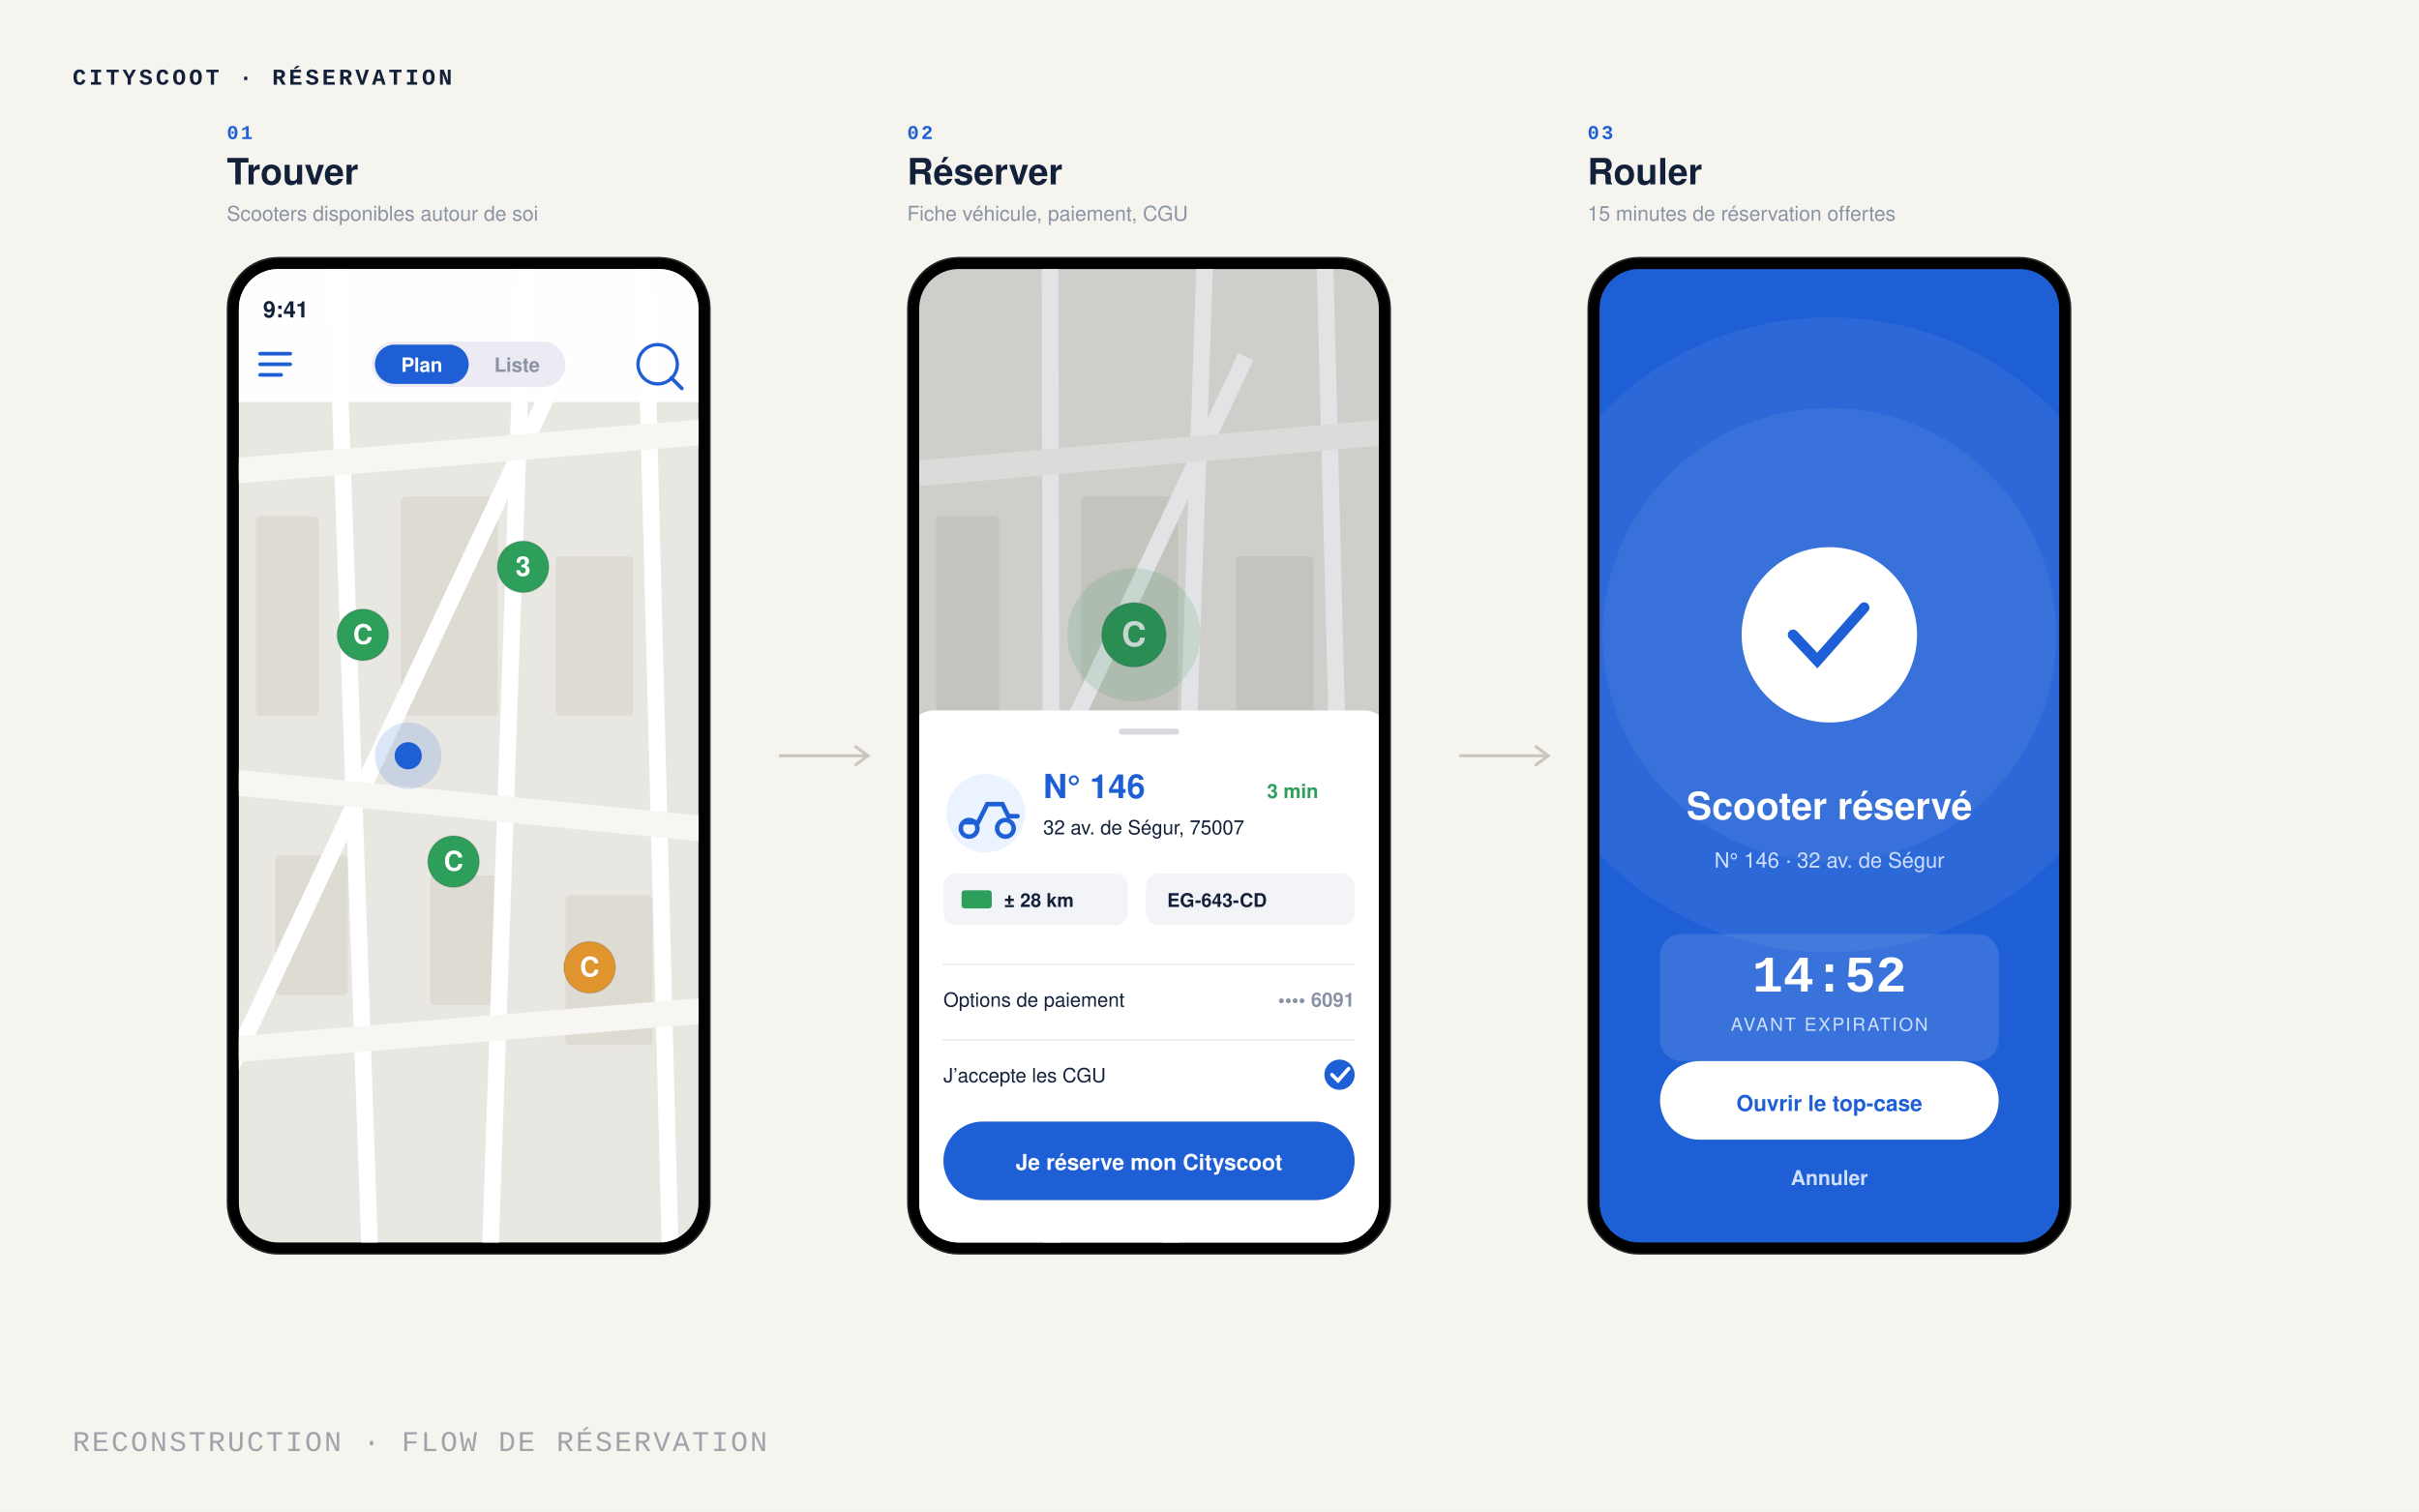
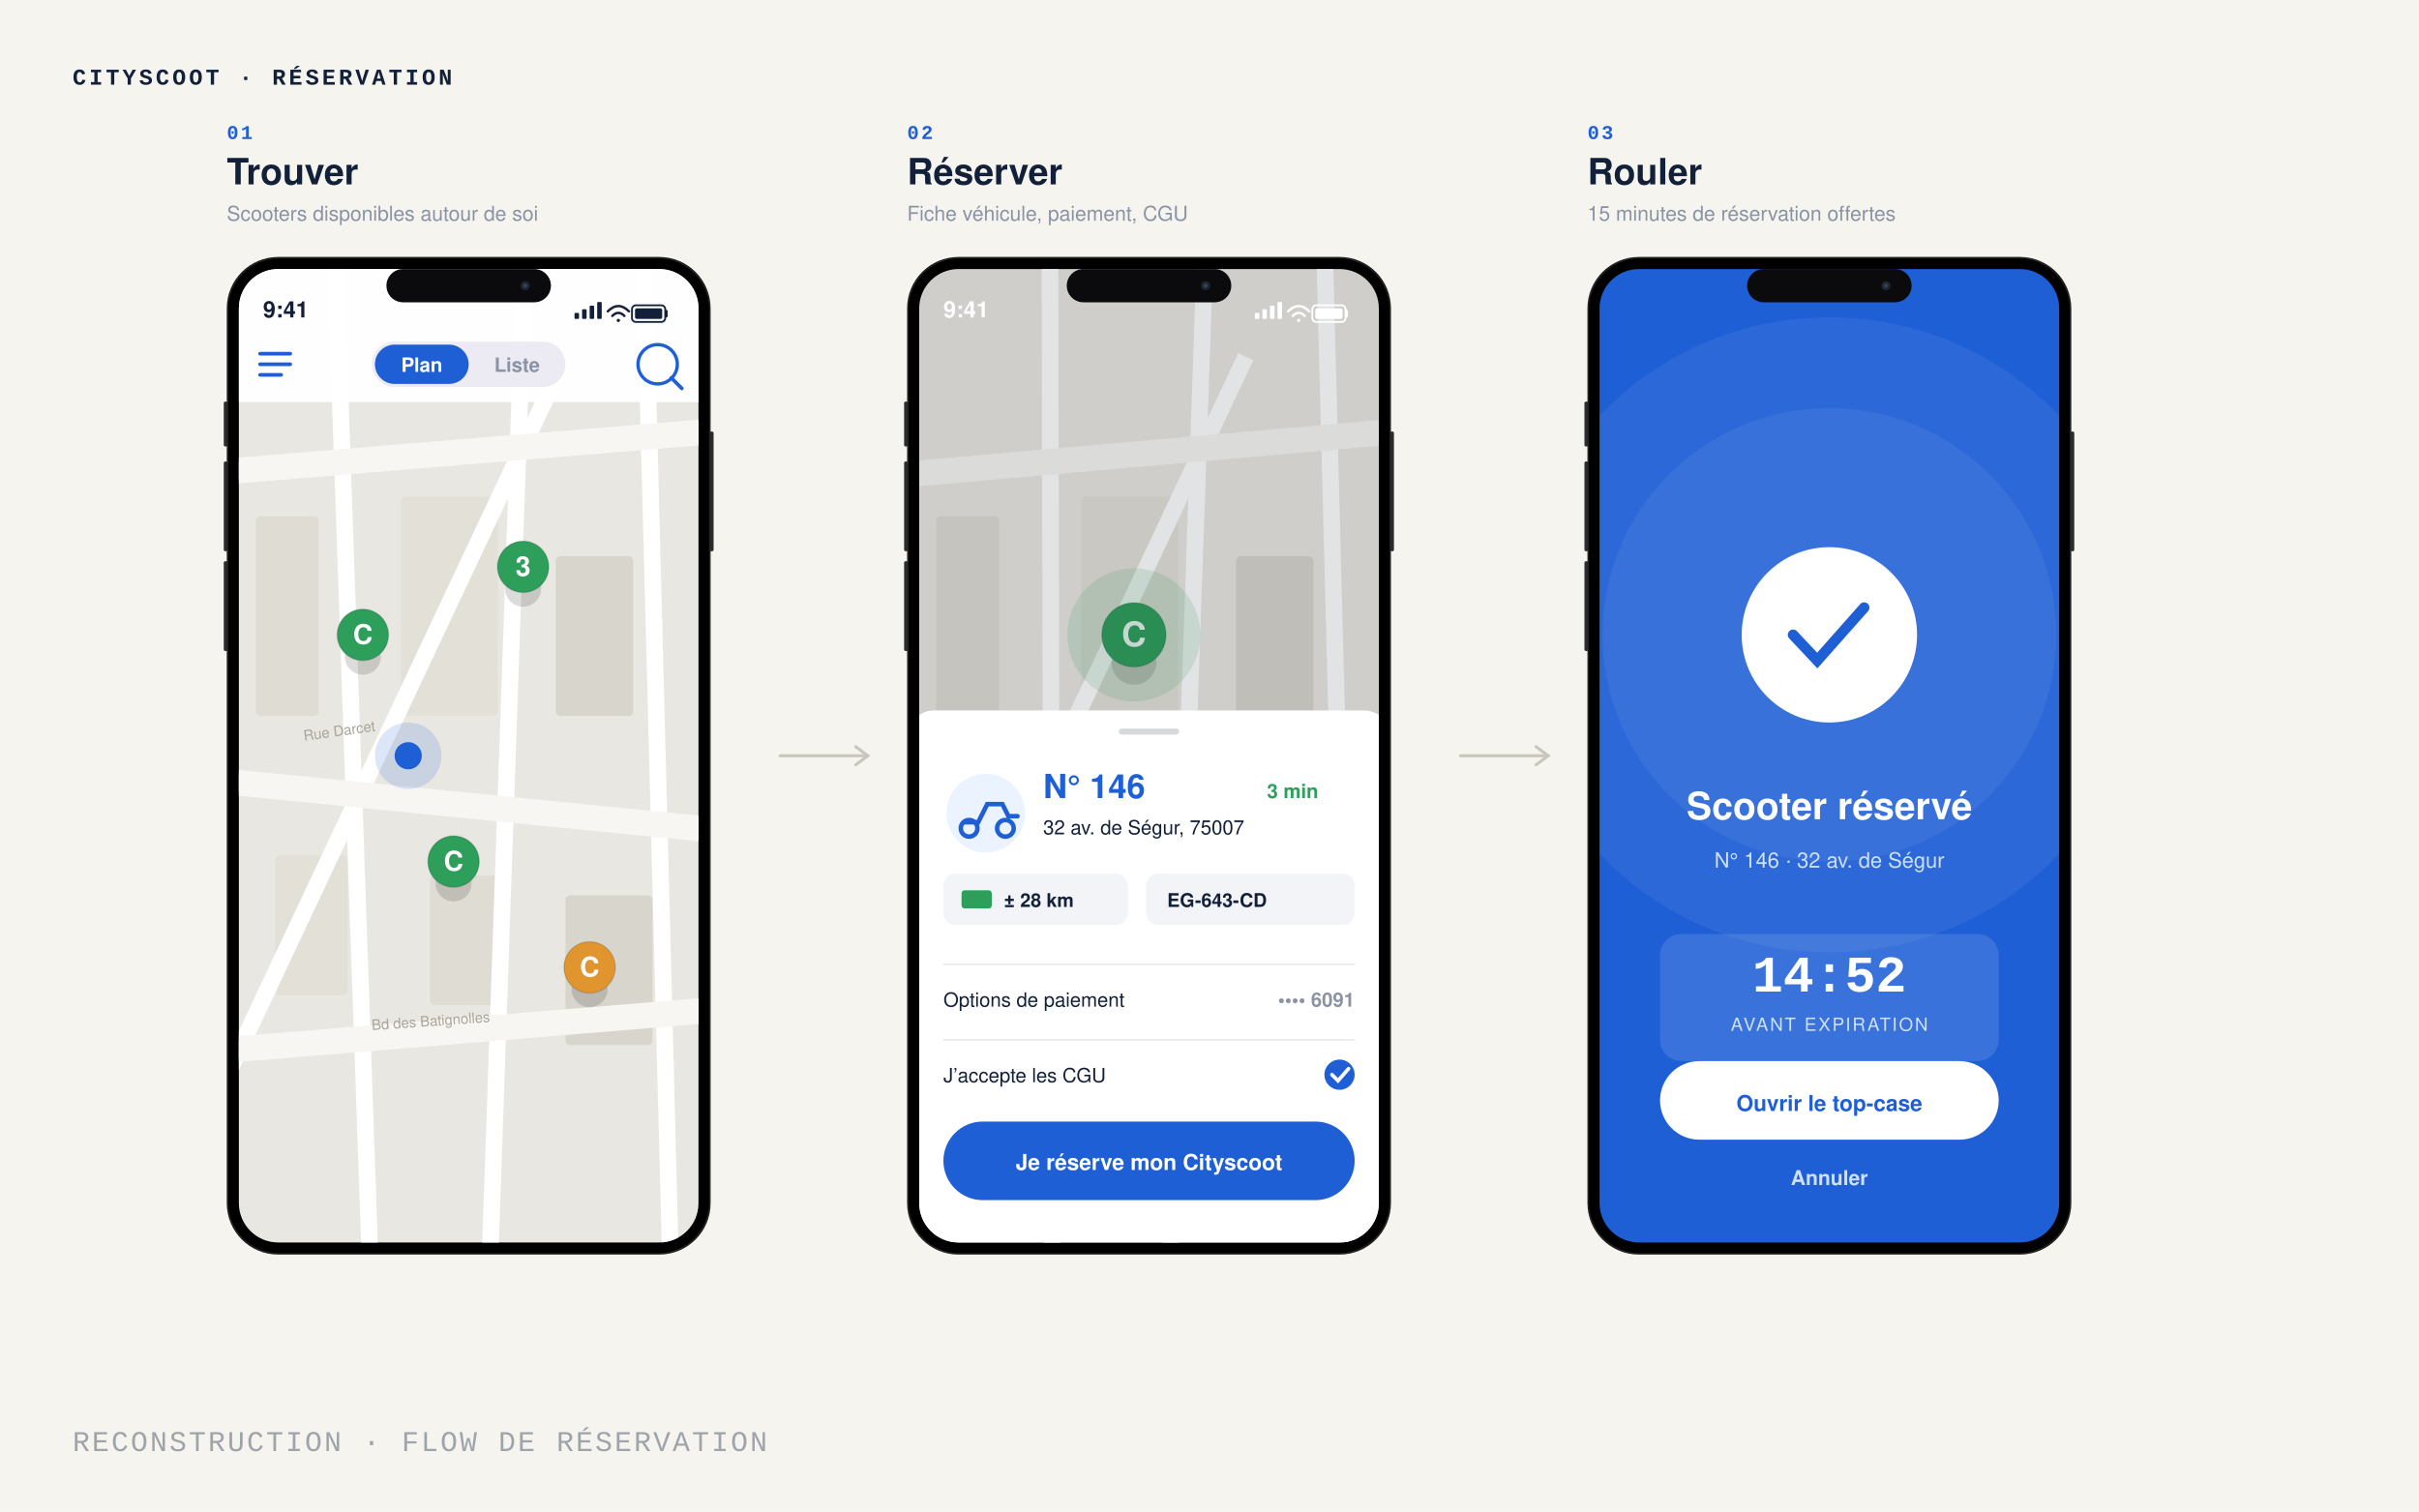
<svg xmlns="http://www.w3.org/2000/svg" viewBox="0 0 1600 1000" width="1600" height="1000" role="img">
  <rect width="1600" height="1000" fill="#f5f4ef" />
  <text x="48" y="56" fill="#12203a" font-family="'SF Mono', 'JetBrains Mono', Menlo, Consolas, 'Liberation Mono', monospace" font-size="15" font-weight="700" text-anchor="start" letter-spacing="2">CITYSCOOT · RÉSERVATION</text>
  <text x="150" y="92" fill="#1f5fd6" font-family="'SF Mono', 'JetBrains Mono', Menlo, Consolas, 'Liberation Mono', monospace" font-size="13" font-weight="700" text-anchor="start" letter-spacing="1.5">01</text>
  <text x="150" y="122" fill="#12203a" font-family="'Helvetica Neue', Helvetica, Arial, 'Liberation Sans', sans-serif" font-size="24" font-weight="700" text-anchor="start">Trouver</text>
  <text x="150" y="146" fill="#8a93a4" font-family="'Helvetica Neue', Helvetica, Arial, 'Liberation Sans', sans-serif" font-size="13.5" font-weight="400" text-anchor="start">Scooters disponibles autour de soi</text>
  <text x="600" y="92" fill="#1f5fd6" font-family="'SF Mono', 'JetBrains Mono', Menlo, Consolas, 'Liberation Mono', monospace" font-size="13" font-weight="700" text-anchor="start" letter-spacing="1.5">02</text>
  <text x="600" y="122" fill="#12203a" font-family="'Helvetica Neue', Helvetica, Arial, 'Liberation Sans', sans-serif" font-size="24" font-weight="700" text-anchor="start">Réserver</text>
  <text x="600" y="146" fill="#8a93a4" font-family="'Helvetica Neue', Helvetica, Arial, 'Liberation Sans', sans-serif" font-size="13.5" font-weight="400" text-anchor="start">Fiche véhicule, paiement, CGU</text>
  <text x="1050" y="92" fill="#1f5fd6" font-family="'SF Mono', 'JetBrains Mono', Menlo, Consolas, 'Liberation Mono', monospace" font-size="13" font-weight="700" text-anchor="start" letter-spacing="1.5">03</text>
  <text x="1050" y="122" fill="#12203a" font-family="'Helvetica Neue', Helvetica, Arial, 'Liberation Sans', sans-serif" font-size="24" font-weight="700" text-anchor="start">Rouler</text>
  <text x="1050" y="146" fill="#8a93a4" font-family="'Helvetica Neue', Helvetica, Arial, 'Liberation Sans', sans-serif" font-size="13.5" font-weight="400" text-anchor="start">15 minutes de réservation offertes</text>
  <line x1="516" y1="500" x2="574" y2="500" stroke="#c9c6bd" stroke-width="2" stroke-linecap="round" />
  <path d="M566 494 l8 6 l-8 6" fill="none" stroke="#c9c6bd" stroke-width="2" stroke-linecap="round" />
  <line x1="966" y1="500" x2="1024" y2="500" stroke="#c9c6bd" stroke-width="2" stroke-linecap="round" />
  <path d="M1016 494 l8 6 l-8 6" fill="none" stroke="#c9c6bd" stroke-width="2" stroke-linecap="round" />
  <g transform="translate(150 170)">
    <clipPath id="cs-a">
      <rect x="8" y="8" width="304" height="644" rx="26" />
    </clipPath>
+     <rect x="-2" y="95.7" width="2.5" height="29.7" rx="1" fill="#2c2c2e" />
+     <rect x="-2" y="135.3" width="2.5" height="59.4" rx="1" fill="#2c2c2e" />
+     <rect x="-2" y="201.3" width="2.5" height="59.4" rx="1" fill="#2c2c2e" />
+     <rect x="319.5" y="115.5" width="2.5" height="79.2" rx="1" fill="#2c2c2e" />
    <rect x="0" y="0" width="320" height="660" rx="34" fill="#000" />
    <g clip-path="url(#cs-a)">
      <rect x="0" y="0" width="320" height="660" rx="0" fill="#e9e7e1" />
-       <rect x="19.2" y="171.6" width="41.6" height="132" rx="3" fill="#dedbd3" />
-       <rect x="115.2" y="158.4" width="64" height="145.2" rx="3" fill="#dedbd3" />
-       <rect x="217.6" y="198" width="51.2" height="105.6" rx="3" fill="#dedbd3" />
-       <rect x="32" y="396" width="48" height="92.4" rx="3" fill="#dedbd3" />
-       <rect x="134.4" y="409.2" width="44.8" height="85.8" rx="3" fill="#dedbd3" />
-       <rect x="224" y="422.4" width="57.6" height="99" rx="3" fill="#dedbd3" />
+       <rect x="19.2" y="171.6" width="41.6" height="132" rx="3" fill="#dfdcd4" />
+       <rect x="115.2" y="158.4" width="64" height="145.2" rx="3" fill="#e3e0d8" />
+       <rect x="217.6" y="198" width="51.2" height="105.6" rx="3" fill="#d8d5cc" />
+       <rect x="32" y="396" width="48" height="92.4" rx="3" fill="#e3e0d8" />
+       <rect x="134.4" y="409.2" width="44.8" height="85.8" rx="3" fill="#dfdcd4" />
+       <rect x="224" y="422.4" width="57.6" height="99" rx="3" fill="#d8d5cc" />
      <path d="M-40 145.2 L360 112.2" fill="none" stroke="#ffffff" stroke-width="11" stroke-linecap="butt" />
      <path d="M-40 343.2 L360 382.8" fill="none" stroke="#ffffff" stroke-width="11" stroke-linecap="butt" />
      <path d="M-40 528 L360 495" fill="none" stroke="#ffffff" stroke-width="11" stroke-linecap="butt" />
      <path d="M70.4 -40 L96 700" fill="none" stroke="#ffffff" stroke-width="11" stroke-linecap="butt" />
      <path d="M198.4 -40 L172.8 700" fill="none" stroke="#ffffff" stroke-width="11" stroke-linecap="butt" />
      <path d="M275.2 -40 L294.4 700" fill="none" stroke="#ffffff" stroke-width="11" stroke-linecap="butt" />
      <path d="M-40 627 L224 66" fill="none" stroke="#ffffff" stroke-width="11" stroke-linecap="butt" />
      <path d="M-40 145.2 L360 112.2" fill="none" stroke="#f7f6f3" stroke-width="17" stroke-linecap="butt" />
      <path d="M-40 343.2 L360 382.8" fill="none" stroke="#f7f6f3" stroke-width="17" stroke-linecap="butt" />
      <path d="M-40 528 L360 495" fill="none" stroke="#f7f6f3" stroke-width="17" stroke-linecap="butt" />
+       <text x="51.2" y="320.1" fill="#a9a49a" font-family="'Helvetica Neue', Helvetica, Arial, 'Liberation Sans', sans-serif" font-size="9.5" font-weight="400" text-anchor="start" transform="rotate(-8 51.2 320.1)">Rue Darcet</text>
+       <text x="96" y="511.5" fill="#a9a49a" font-family="'Helvetica Neue', Helvetica, Arial, 'Liberation Sans', sans-serif" font-size="9.5" font-weight="400" text-anchor="start" transform="rotate(-4 96 511.5)">Bd des Batignolles</text>
      <g transform="translate(90 250)">
+         <circle cx="0" cy="14.45" r="11.9" fill="#000" opacity="0.14" />
        <circle cx="0" cy="0" r="17" fill="#2e9e5b" />
        <circle cx="0" cy="0" r="17" fill="none" stroke="rgba(0,0,0,0.12)" stroke-width="1" />
        <path d="M0 17 L-5 13 L5 13 Z" fill="#2e9e5b" />
        <text x="0" y="6" fill="#fff" font-family="'Helvetica Neue', Helvetica, Arial, 'Liberation Sans', sans-serif" font-size="18" font-weight="700" text-anchor="middle">C</text>
      </g>
      <g transform="translate(196 205)">
+         <circle cx="0" cy="14.45" r="11.9" fill="#000" opacity="0.14" />
        <circle cx="0" cy="0" r="17" fill="#2e9e5b" />
        <circle cx="0" cy="0" r="17" fill="none" stroke="rgba(0,0,0,0.12)" stroke-width="1" />
        <path d="M0 17 L-5 13 L5 13 Z" fill="#2e9e5b" />
        <text x="0" y="6" fill="#fff" font-family="'Helvetica Neue', Helvetica, Arial, 'Liberation Sans', sans-serif" font-size="18" font-weight="700" text-anchor="middle">3</text>
      </g>
      <g transform="translate(150 400)">
+         <circle cx="0" cy="14.45" r="11.9" fill="#000" opacity="0.14" />
        <circle cx="0" cy="0" r="17" fill="#2e9e5b" />
        <circle cx="0" cy="0" r="17" fill="none" stroke="rgba(0,0,0,0.12)" stroke-width="1" />
        <path d="M0 17 L-5 13 L5 13 Z" fill="#2e9e5b" />
        <text x="0" y="6" fill="#fff" font-family="'Helvetica Neue', Helvetica, Arial, 'Liberation Sans', sans-serif" font-size="18" font-weight="700" text-anchor="middle">C</text>
      </g>
      <g transform="translate(240 470)">
+         <circle cx="0" cy="14.45" r="11.9" fill="#000" opacity="0.14" />
        <circle cx="0" cy="0" r="17" fill="#e0952f" />
        <circle cx="0" cy="0" r="17" fill="none" stroke="rgba(0,0,0,0.12)" stroke-width="1" />
        <path d="M0 17 L-5 13 L5 13 Z" fill="#e0952f" />
        <text x="0" y="6" fill="#fff" font-family="'Helvetica Neue', Helvetica, Arial, 'Liberation Sans', sans-serif" font-size="18" font-weight="700" text-anchor="middle">C</text>
      </g>
      <circle cx="120" cy="330" r="9" fill="#1f5fd6" />
      <circle cx="120" cy="330" r="22" fill="#1f5fd6" opacity="0.16" />
      <rect x="0" y="0" width="320" height="96" rx="0" fill="#fff" opacity="0.95" />
      <text x="24" y="40" fill="#12203a" font-family="'Helvetica Neue', Helvetica, Arial, 'Liberation Sans', sans-serif" font-size="15" font-weight="700" text-anchor="start">9:41</text>
+       <rect x="230" y="37" width="3" height="4" rx="0.6" fill="#12203a" />
+       <rect x="235" y="34.6" width="3" height="6.4" rx="0.6" fill="#12203a" />
+       <rect x="240" y="32.2" width="3" height="8.8" rx="0.6" fill="#12203a" />
+       <rect x="245" y="29.8" width="3" height="11.2" rx="0.6" fill="#12203a" />
+       <path d="M252 36 q7 -7 14 0 M255 39 q4 -4 8 0" fill="none" stroke="#12203a" stroke-width="1.6" stroke-linecap="round" />
+       <circle cx="259" cy="42" r="1.1" fill="#12203a" />
+       <rect x="268" y="32" width="22" height="11" rx="2.5" fill="none" stroke="#12203a" stroke-width="1.2" />
+       <rect x="290" y="35" width="1.6" height="5" rx="0.8" fill="#12203a" />
+       <rect x="270" y="34" width="18" height="7" rx="1.2" fill="#12203a" />
      <rect x="96" y="56" width="128" height="30" rx="15" fill="#eceaf3" />
      <rect x="98" y="58" width="62" height="26" rx="13" fill="#1f5fd6" />
      <text x="129" y="76" fill="#fff" font-family="'Helvetica Neue', Helvetica, Arial, 'Liberation Sans', sans-serif" font-size="13" font-weight="700" text-anchor="middle">Plan</text>
      <text x="192" y="76" fill="#8a93a4" font-family="'Helvetica Neue', Helvetica, Arial, 'Liberation Sans', sans-serif" font-size="13" font-weight="600" text-anchor="middle">Liste</text>
      <path d="M22 64 h20 M22 71 h20 M22 78 h14" fill="none" stroke="#1f5fd6" stroke-width="2.4" stroke-linecap="round" />
      <circle cx="285" cy="71" r="13" fill="none" stroke="#1f5fd6" stroke-width="2.2" />
      <line x1="294" y1="80" x2="301" y2="87" stroke="#1f5fd6" stroke-width="2.4" stroke-linecap="round" />
    </g>
+     <rect x="105.6" y="8" width="108.8" height="22" rx="11" fill="#0b0b0d" />
+     <circle cx="197.4" cy="19" r="3" fill="#1c2733" />
+     <circle cx="197.4" cy="19" r="1.3" fill="#33465c" />
    <rect x="0.5" y="0.5" width="319" height="659" rx="34" fill="none" stroke="rgba(255,255,255,0.14)" stroke-width="1" />
  </g>
  <g transform="translate(600 170)">
    <clipPath id="cs-b">
      <rect x="8" y="8" width="304" height="644" rx="26" />
    </clipPath>
+     <rect x="-2" y="95.7" width="2.5" height="29.7" rx="1" fill="#2c2c2e" />
+     <rect x="-2" y="135.3" width="2.5" height="59.4" rx="1" fill="#2c2c2e" />
+     <rect x="-2" y="201.3" width="2.5" height="59.4" rx="1" fill="#2c2c2e" />
+     <rect x="319.5" y="115.5" width="2.5" height="79.2" rx="1" fill="#2c2c2e" />
    <rect x="0" y="0" width="320" height="660" rx="34" fill="#000" />
    <g clip-path="url(#cs-b)">
      <rect x="0" y="0" width="320" height="660" rx="0" fill="#e9e7e1" />
-       <rect x="19.2" y="171.6" width="41.6" height="132" rx="3" fill="#dedbd3" />
-       <rect x="115.2" y="158.4" width="64" height="145.2" rx="3" fill="#dedbd3" />
-       <rect x="217.6" y="198" width="51.2" height="105.6" rx="3" fill="#dedbd3" />
-       <rect x="32" y="396" width="48" height="92.4" rx="3" fill="#dedbd3" />
-       <rect x="134.4" y="409.2" width="44.8" height="85.8" rx="3" fill="#dedbd3" />
-       <rect x="224" y="422.4" width="57.6" height="99" rx="3" fill="#dedbd3" />
+       <rect x="19.2" y="171.6" width="41.6" height="132" rx="3" fill="#dfdcd4" />
+       <rect x="115.2" y="158.4" width="64" height="145.2" rx="3" fill="#e3e0d8" />
+       <rect x="217.6" y="198" width="51.2" height="105.6" rx="3" fill="#d8d5cc" />
+       <rect x="32" y="396" width="48" height="92.4" rx="3" fill="#e3e0d8" />
+       <rect x="134.4" y="409.2" width="44.8" height="85.8" rx="3" fill="#dfdcd4" />
+       <rect x="224" y="422.4" width="57.6" height="99" rx="3" fill="#d8d5cc" />
      <path d="M-16 145.2 L360 112.2" fill="none" stroke="#ffffff" stroke-width="11" stroke-linecap="butt" />
      <path d="M-40 343.2 L360 382.8" fill="none" stroke="#ffffff" stroke-width="11" stroke-linecap="butt" />
      <path d="M-40 528 L360 495" fill="none" stroke="#ffffff" stroke-width="11" stroke-linecap="butt" />
      <path d="M94.4 -40 L96 700" fill="none" stroke="#ffffff" stroke-width="11" stroke-linecap="butt" />
      <path d="M198.4 -40 L172.8 700" fill="none" stroke="#ffffff" stroke-width="11" stroke-linecap="butt" />
      <path d="M275.2 -40 L294.4 700" fill="none" stroke="#ffffff" stroke-width="11" stroke-linecap="butt" />
      <path d="M-40 627 L224 66" fill="none" stroke="#ffffff" stroke-width="11" stroke-linecap="butt" />
      <path d="M-16 145.2 L360 112.2" fill="none" stroke="#f7f6f3" stroke-width="17" stroke-linecap="butt" />
      <path d="M-40 343.2 L360 382.8" fill="none" stroke="#f7f6f3" stroke-width="17" stroke-linecap="butt" />
      <path d="M-40 528 L360 495" fill="none" stroke="#f7f6f3" stroke-width="17" stroke-linecap="butt" />
+       <text x="51.2" y="320.1" fill="#a9a49a" font-family="'Helvetica Neue', Helvetica, Arial, 'Liberation Sans', sans-serif" font-size="9.5" font-weight="400" text-anchor="start" transform="rotate(-8 51.2 320.1)">Rue Darcet</text>
+       <text x="96" y="511.5" fill="#a9a49a" font-family="'Helvetica Neue', Helvetica, Arial, 'Liberation Sans', sans-serif" font-size="9.5" font-weight="400" text-anchor="start" transform="rotate(-4 96 511.5)">Bd des Batignolles</text>
      <g transform="translate(150 250)">
+         <circle cx="0" cy="18.062" r="14.875" fill="#000" opacity="0.14" />
        <circle cx="0" cy="0" r="21.25" fill="#2e9e5b" />
        <circle cx="0" cy="0" r="21.25" fill="none" stroke="rgba(0,0,0,0.12)" stroke-width="1" />
        <path d="M0 21.25 L-6.25 17.25 L6.25 17.25 Z" fill="#2e9e5b" />
        <text x="0" y="7.5" fill="#fff" font-family="'Helvetica Neue', Helvetica, Arial, 'Liberation Sans', sans-serif" font-size="22.5" font-weight="700" text-anchor="middle">C</text>
      </g>
      <circle cx="150" cy="250" r="44" fill="#2e9e5b" opacity="0.15" />
      <rect x="0" y="0" width="320" height="660" rx="0" fill="#0b1220" opacity="0.12" />
+       <text x="24" y="40" fill="#fff" font-family="'Helvetica Neue', Helvetica, Arial, 'Liberation Sans', sans-serif" font-size="15" font-weight="700" text-anchor="start">9:41</text>
+       <rect x="230" y="37" width="3" height="4" rx="0.6" fill="#fff" />
+       <rect x="235" y="34.6" width="3" height="6.4" rx="0.6" fill="#fff" />
+       <rect x="240" y="32.2" width="3" height="8.8" rx="0.6" fill="#fff" />
+       <rect x="245" y="29.8" width="3" height="11.2" rx="0.6" fill="#fff" />
+       <path d="M252 36 q7 -7 14 0 M255 39 q4 -4 8 0" fill="none" stroke="#fff" stroke-width="1.6" stroke-linecap="round" />
+       <circle cx="259" cy="42" r="1.1" fill="#fff" />
+       <rect x="268" y="32" width="22" height="11" rx="2.5" fill="none" stroke="#fff" stroke-width="1.2" />
+       <rect x="290" y="35" width="1.6" height="5" rx="0.8" fill="#fff" />
+       <rect x="270" y="34" width="18" height="7" rx="1.2" fill="#fff" />
      <rect x="0" y="300" width="320" height="360" rx="18" fill="#fff" />
      <rect x="140" y="312" width="40" height="4" rx="2" fill="#d7d9de" />
      <circle cx="52" cy="368" r="26" fill="#eaf3ff" />
      <path d="M38 374 h9 l6 -12 h10 l4 8 h6" fill="none" stroke="#1f5fd6" stroke-width="3" stroke-linecap="round" />
      <circle cx="41" cy="378" r="5.5" fill="none" stroke="#1f5fd6" stroke-width="3" />
      <circle cx="65" cy="378" r="5.5" fill="none" stroke="#1f5fd6" stroke-width="3" />
      <text x="90" y="358" fill="#1f5fd6" font-family="'Helvetica Neue', Helvetica, Arial, 'Liberation Sans', sans-serif" font-size="22" font-weight="700" text-anchor="start">N° 146</text>
      <text x="90" y="382" fill="#12203a" font-family="'Helvetica Neue', Helvetica, Arial, 'Liberation Sans', sans-serif" font-size="13" font-weight="500" text-anchor="start">32 av. de Ségur, 75007</text>
      <text x="272" y="358" fill="#2e9e5b" font-family="'Helvetica Neue', Helvetica, Arial, 'Liberation Sans', sans-serif" font-size="13" font-weight="700" text-anchor="end">3 min</text>
      <rect x="24" y="408" width="122" height="34" rx="8" fill="#f3f4f7" />
      <rect x="158" y="408" width="138" height="34" rx="8" fill="#f3f4f7" />
      <rect x="36" y="419" width="20" height="12" rx="2" fill="#2e9e5b" />
      <text x="64" y="430" fill="#12203a" font-family="'Helvetica Neue', Helvetica, Arial, 'Liberation Sans', sans-serif" font-size="12.5" font-weight="600" text-anchor="start">± 28 km</text>
      <text x="172" y="430" fill="#12203a" font-family="'Helvetica Neue', Helvetica, Arial, 'Liberation Sans', sans-serif" font-size="12.5" font-weight="600" text-anchor="start">EG-643-CD</text>
      <line x1="24" y1="468" x2="296" y2="468" stroke="#e8e9ee" stroke-width="1" stroke-linecap="round" />
      <text x="24" y="496" fill="#12203a" font-family="'Helvetica Neue', Helvetica, Arial, 'Liberation Sans', sans-serif" font-size="13" font-weight="500" text-anchor="start">Options de paiement</text>
      <text x="296" y="496" fill="#8a93a4" font-family="'Helvetica Neue', Helvetica, Arial, 'Liberation Sans', sans-serif" font-size="13" font-weight="600" text-anchor="end">•••• 6091</text>
      <line x1="24" y1="518" x2="296" y2="518" stroke="#e8e9ee" stroke-width="1" stroke-linecap="round" />
      <text x="24" y="546" fill="#12203a" font-family="'Helvetica Neue', Helvetica, Arial, 'Liberation Sans', sans-serif" font-size="13" font-weight="500" text-anchor="start">J’accepte les CGU</text>
      <circle cx="286" cy="541" r="10" fill="#1f5fd6" />
      <path d="M281 541 l4 4 l7 -8" fill="none" stroke="#fff" stroke-width="2.4" stroke-linecap="round" />
      <rect x="24" y="572" width="272" height="52" rx="26" fill="#1f5fd6" />
      <text x="160" y="604" fill="#fff" font-family="'Helvetica Neue', Helvetica, Arial, 'Liberation Sans', sans-serif" font-size="14.5" font-weight="700" text-anchor="middle">Je réserve mon Cityscoot</text>
    </g>
+     <rect x="105.6" y="8" width="108.8" height="22" rx="11" fill="#0b0b0d" />
+     <circle cx="197.4" cy="19" r="3" fill="#1c2733" />
+     <circle cx="197.4" cy="19" r="1.3" fill="#33465c" />
    <rect x="0.5" y="0.5" width="319" height="659" rx="34" fill="none" stroke="rgba(255,255,255,0.14)" stroke-width="1" />
  </g>
  <g transform="translate(1050 170)">
    <clipPath id="cs-c">
      <rect x="8" y="8" width="304" height="644" rx="26" />
    </clipPath>
+     <rect x="-2" y="95.7" width="2.5" height="29.7" rx="1" fill="#2c2c2e" />
+     <rect x="-2" y="135.3" width="2.5" height="59.4" rx="1" fill="#2c2c2e" />
+     <rect x="-2" y="201.3" width="2.5" height="59.4" rx="1" fill="#2c2c2e" />
+     <rect x="319.5" y="115.5" width="2.5" height="79.2" rx="1" fill="#2c2c2e" />
    <rect x="0" y="0" width="320" height="660" rx="34" fill="#000" />
    <g clip-path="url(#cs-c)">
      <rect x="0" y="0" width="320" height="660" rx="0" fill="#1f5fd6" />
      <circle cx="160" cy="250" r="210" fill="#fff" opacity="0.06" />
      <circle cx="160" cy="250" r="150" fill="#fff" opacity="0.06" />
      <circle cx="160" cy="250" r="58" fill="#fff" />
      <path d="M136 250 l16 17 l31 -35" fill="none" stroke="#1f5fd6" stroke-width="7" stroke-linecap="round" />
      <text x="160" y="372" fill="#fff" font-family="'Helvetica Neue', Helvetica, Arial, 'Liberation Sans', sans-serif" font-size="25" font-weight="700" text-anchor="middle">Scooter réservé</text>
      <text x="160" y="404" fill="#cfe0ff" font-family="'Helvetica Neue', Helvetica, Arial, 'Liberation Sans', sans-serif" font-size="14" font-weight="400" text-anchor="middle">N° 146 · 32 av. de Ségur</text>
      <rect x="48" y="448" width="224" height="84" rx="14" fill="#ffffff" opacity="0.12" />
      <text x="160" y="486" fill="#fff" font-family="'SF Mono', 'JetBrains Mono', Menlo, Consolas, 'Liberation Mono', monospace" font-size="34" font-weight="700" text-anchor="middle">14:52</text>
      <text x="160" y="512" fill="#cfe0ff" font-family="'Helvetica Neue', Helvetica, Arial, 'Liberation Sans', sans-serif" font-size="12" font-weight="400" text-anchor="middle" letter-spacing="1.2">AVANT EXPIRATION</text>
      <rect x="48" y="532" width="224" height="52" rx="26" fill="#fff" />
      <text x="160" y="565" fill="#1f5fd6" font-family="'Helvetica Neue', Helvetica, Arial, 'Liberation Sans', sans-serif" font-size="14.5" font-weight="700" text-anchor="middle">Ouvrir le top-case</text>
      <text x="160" y="614" fill="#cfe0ff" font-family="'Helvetica Neue', Helvetica, Arial, 'Liberation Sans', sans-serif" font-size="13.5" font-weight="600" text-anchor="middle">Annuler</text>
    </g>
+     <rect x="105.6" y="8" width="108.8" height="22" rx="11" fill="#0b0b0d" />
+     <circle cx="197.4" cy="19" r="3" fill="#1c2733" />
+     <circle cx="197.4" cy="19" r="1.3" fill="#33465c" />
    <rect x="0.5" y="0.5" width="319" height="659" rx="34" fill="none" stroke="rgba(255,255,255,0.14)" stroke-width="1" />
  </g>
  <text x="48" y="960" fill="#12203a" font-family="'SF Mono', 'JetBrains Mono', Menlo, Consolas, 'Liberation Mono', monospace" font-size="19" font-weight="400" text-anchor="start" letter-spacing="1.4" opacity="0.38">RECONSTRUCTION · FLOW DE RÉSERVATION</text>
</svg>
